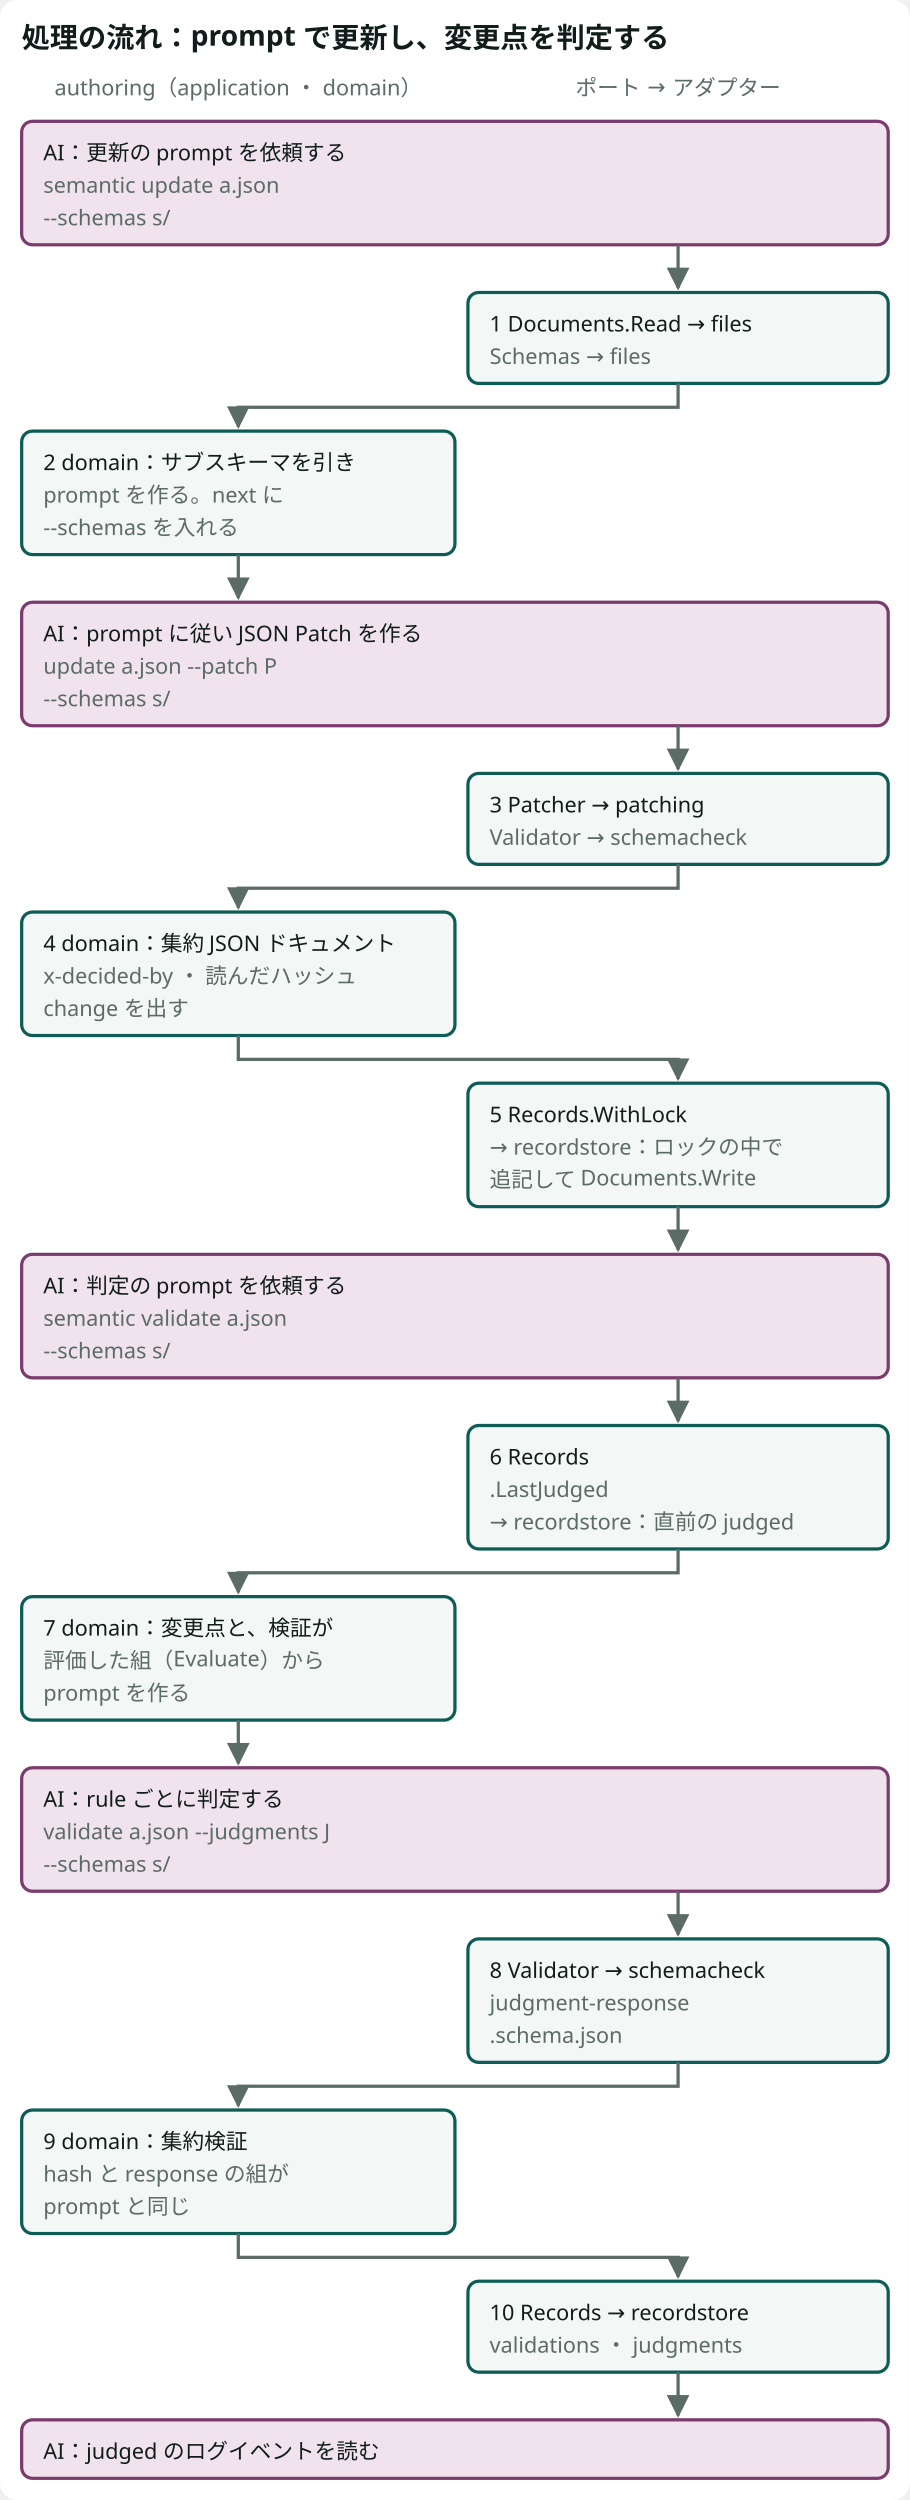
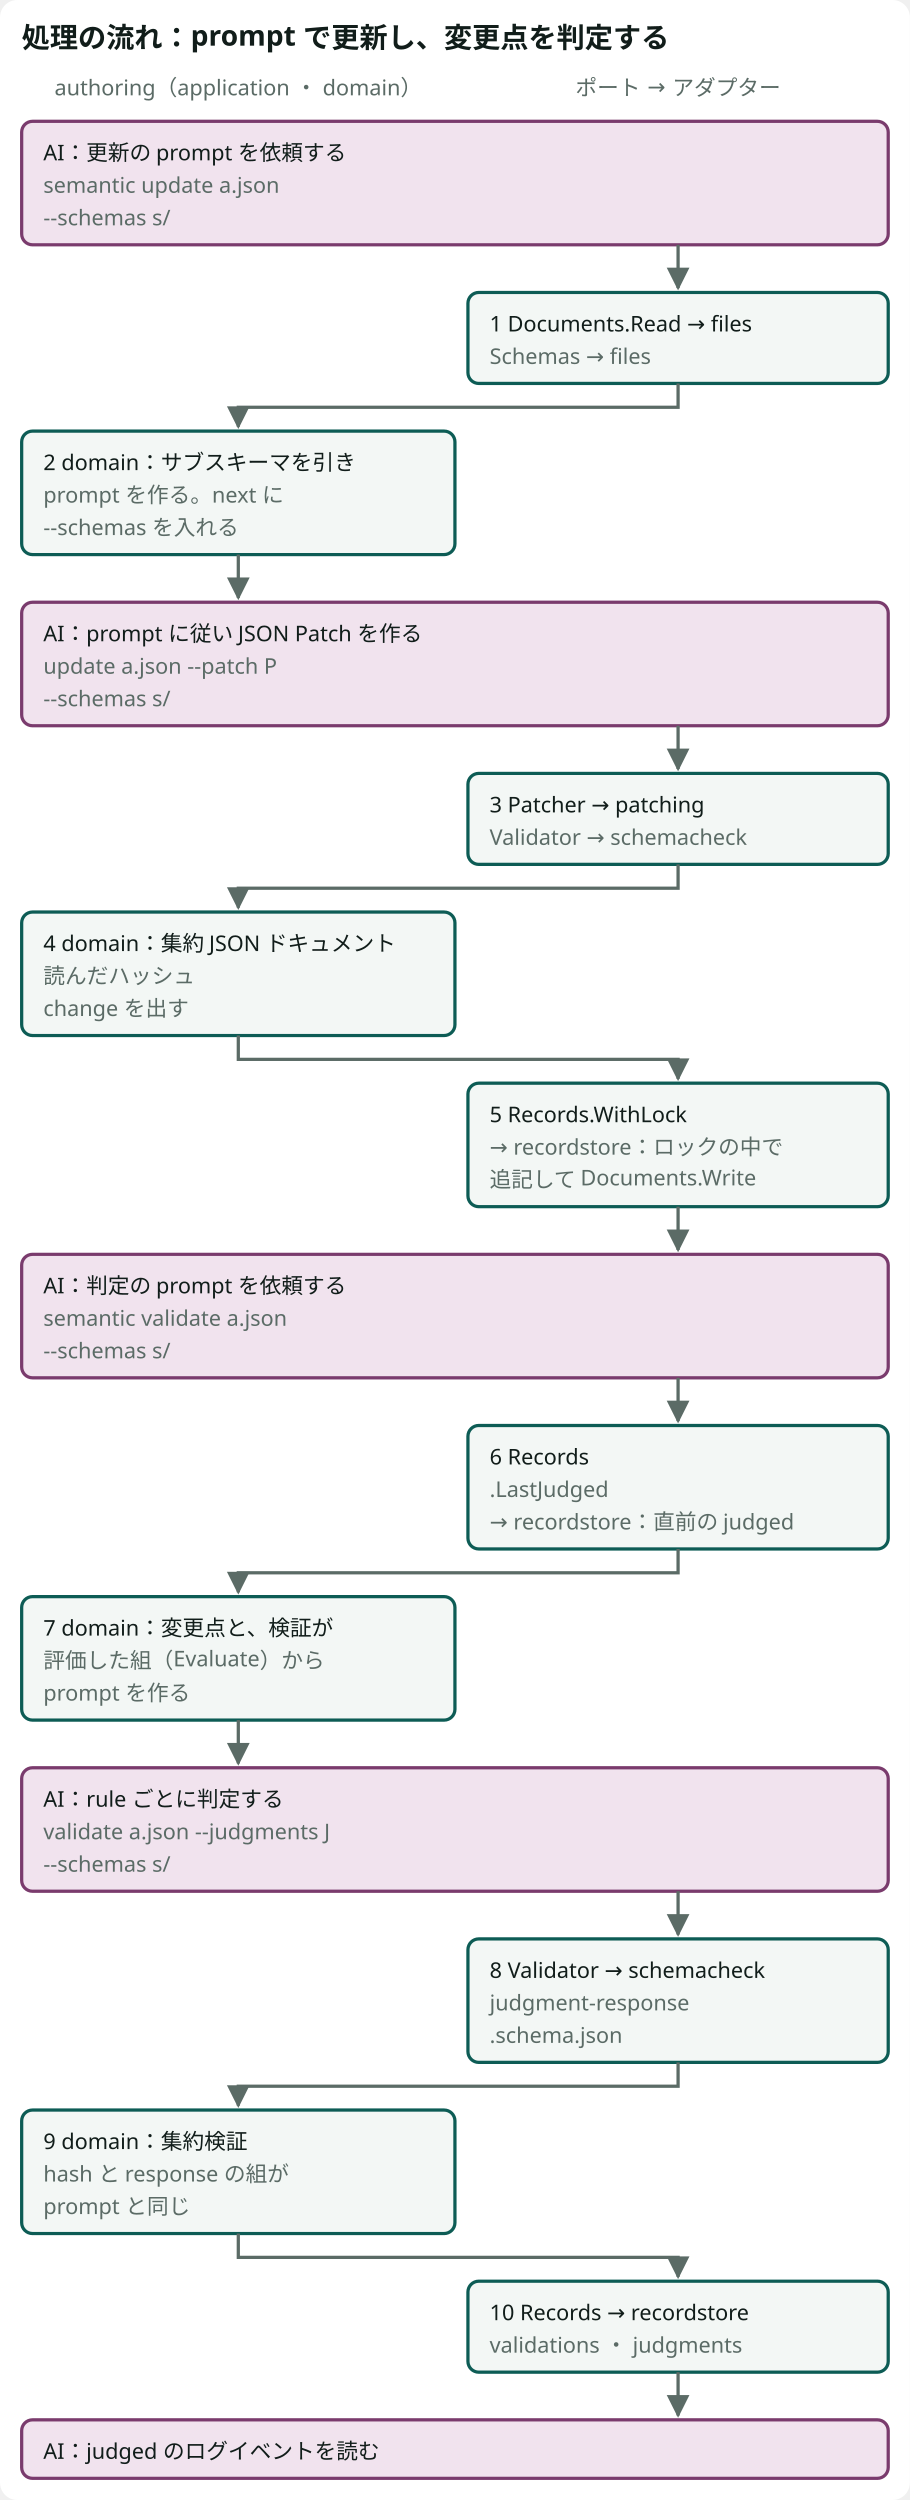
<svg viewBox="0 0 420 1154" role="img" aria-label="semantic update で prompt を受け取り、AI が JSON Patch を作って update --patch で書く。semantic validate は直前の意味的な検証と比べた変更点の rule だけで prompt を返し、AI が response を validate --judgments で渡すと、検証してから操作の記録に追記する" class="dsvg">
-   <style data-dsvg="dark">.dsvg .canvas{fill:var(--dsvg-area-fill,#FFFFFF)}.dsvg .title{fill:var(--dsvg-ink,#111D1A);font-size:13px;font-weight:700}.dsvg .note.small{fill:var(--dsvg-ink-soft,#5B6B66);font-size:10px}.dsvg .box.kind-1{fill:var(--dsvg-kind-1-bg,#F1E3EE);stroke:var(--dsvg-kind-1,#7A3B6D)}.dsvg .label.small{fill:var(--dsvg-ink,#111D1A);font-size:10px}.dsvg .box{fill:var(--dsvg-box-fill,#F3F7F5);stroke:var(--dsvg-accent,#0D5C55)}.dsvg .flow{stroke:var(--dsvg-ink-soft,#5B6B66)}.dsvg #dsvg-e2aa0805-arrow-5B6B66 path{fill:var(--dsvg-ink-soft,#5B6B66)}@media (prefers-color-scheme:dark){:root:not([data-theme="light"]) .dsvg,.dsvg:root:not([data-theme="light"]){--dsvg-area-fill:#22302D;--dsvg-ink:#E6EEEB;--dsvg-ink-soft:#9DADA8;--dsvg-kind-1-bg:#2E1F2B;--dsvg-kind-1:#D094C2;--dsvg-box-fill:#16211E;--dsvg-accent:#6CC9B8}}:root[data-theme="dark"] .dsvg{--dsvg-area-fill:#22302D;--dsvg-ink:#E6EEEB;--dsvg-ink-soft:#9DADA8;--dsvg-kind-1-bg:#2E1F2B;--dsvg-kind-1:#D094C2;--dsvg-box-fill:#16211E;--dsvg-accent:#6CC9B8}</style>
+   <style data-dsvg="dark">.dsvg .canvas{fill:var(--dsvg-area-fill,#FFFFFF)}.dsvg .title{fill:var(--dsvg-ink,#111D1A);font-size:13px;font-weight:700}.dsvg .note.small{fill:var(--dsvg-ink-soft,#5B6B66);font-size:10px}.dsvg .box.kind-1{fill:var(--dsvg-kind-1-bg,#F1E3EE);stroke:var(--dsvg-kind-1,#7A3B6D)}.dsvg .label.small{fill:var(--dsvg-ink,#111D1A);font-size:10px}.dsvg .box{fill:var(--dsvg-box-fill,#F3F7F5);stroke:var(--dsvg-accent,#0D5C55)}.dsvg .flow{stroke:var(--dsvg-ink-soft,#5B6B66)}.dsvg #dsvg-c6cdfbf6-arrow-5B6B66 path{fill:var(--dsvg-ink-soft,#5B6B66)}@media (prefers-color-scheme:dark){:root:not([data-theme="light"]) .dsvg,.dsvg:root:not([data-theme="light"]){--dsvg-area-fill:#22302D;--dsvg-ink:#E6EEEB;--dsvg-ink-soft:#9DADA8;--dsvg-kind-1-bg:#2E1F2B;--dsvg-kind-1:#D094C2;--dsvg-box-fill:#16211E;--dsvg-accent:#6CC9B8}}:root[data-theme="dark"] .dsvg{--dsvg-area-fill:#22302D;--dsvg-ink:#E6EEEB;--dsvg-ink-soft:#9DADA8;--dsvg-kind-1-bg:#2E1F2B;--dsvg-kind-1:#D094C2;--dsvg-box-fill:#16211E;--dsvg-accent:#6CC9B8}</style>
  <defs data-dsvg="marker">
-     <marker id="dsvg-e2aa0805-arrow-5B6B66" viewBox="0 0 10 10" refX="9" refY="5" markerWidth="7" markerHeight="7" orient="auto-start-reverse">
+     <marker id="dsvg-c6cdfbf6-arrow-5B6B66" viewBox="0 0 10 10" refX="9" refY="5" markerWidth="7" markerHeight="7" orient="auto-start-reverse">
      <path d="M0,0 L10,5 L0,10 z" fill="#5B6B66" />
    </marker>
  </defs>
  <rect data-dsvg="canvas" class="canvas" x="0.0" y="0.0" width="420.0" height="1154.0" fill="#FFFFFF" rx="8" />
  <text class="title" x="10" y="22" font-family="Noto Sans JP, Hiragino Kaku Gothic ProN, sans-serif" font-size="13" font-weight="700" fill="#111D1A">処理の流れ：prompt で更新し、変更点を判定する</text>
  <text class="note small" x="110" y="44" text-anchor="middle" font-family="Noto Sans JP, Hiragino Kaku Gothic ProN, sans-serif" font-size="10" fill="#5B6B66">authoring（application ・ domain）</text>
  <text class="note small" x="313" y="44" text-anchor="middle" font-family="Noto Sans JP, Hiragino Kaku Gothic ProN, sans-serif" font-size="10" fill="#5B6B66">ポート → アダプター</text>
  <rect class="box kind-1" x="10" y="56" width="400" height="57" fill="#F1E3EE" stroke="#7A3B6D" stroke-width="1.5" rx="5" />
  <text class="label small" x="20" y="74" font-family="Noto Sans JP, Hiragino Kaku Gothic ProN, sans-serif" font-size="10" fill="#111D1A">AI：更新の prompt を依頼する</text>
  <text class="note small" x="20" y="89" font-family="Noto Sans JP, Hiragino Kaku Gothic ProN, sans-serif" font-size="10" fill="#5B6B66">semantic update a.json</text>
  <text class="note small" x="20" y="104" font-family="Noto Sans JP, Hiragino Kaku Gothic ProN, sans-serif" font-size="10" fill="#5B6B66">--schemas s/</text>
  <rect class="box" x="216" y="135" width="194" height="42" fill="#F3F7F5" stroke="#0D5C55" stroke-width="1.5" rx="5" />
  <text class="label small" x="226" y="153" font-family="Noto Sans JP, Hiragino Kaku Gothic ProN, sans-serif" font-size="10" fill="#111D1A">1 Documents.Read → files</text>
  <text class="note small" x="226" y="168" font-family="Noto Sans JP, Hiragino Kaku Gothic ProN, sans-serif" font-size="10" fill="#5B6B66">Schemas → files</text>
  <rect class="box" x="10" y="199" width="200" height="57" fill="#F3F7F5" stroke="#0D5C55" stroke-width="1.5" rx="5" />
  <text class="label small" x="20" y="217" font-family="Noto Sans JP, Hiragino Kaku Gothic ProN, sans-serif" font-size="10" fill="#111D1A">2 domain：サブスキーマを引き</text>
  <text class="note small" x="20" y="232" font-family="Noto Sans JP, Hiragino Kaku Gothic ProN, sans-serif" font-size="10" fill="#5B6B66">prompt を作る。next に</text>
  <text class="note small" x="20" y="247" font-family="Noto Sans JP, Hiragino Kaku Gothic ProN, sans-serif" font-size="10" fill="#5B6B66">--schemas を入れる</text>
  <rect class="box kind-1" x="10" y="278" width="400" height="57" fill="#F1E3EE" stroke="#7A3B6D" stroke-width="1.5" rx="5" />
  <text class="label small" x="20" y="296" font-family="Noto Sans JP, Hiragino Kaku Gothic ProN, sans-serif" font-size="10" fill="#111D1A">AI：prompt に従い JSON Patch を作る</text>
  <text class="note small" x="20" y="311" font-family="Noto Sans JP, Hiragino Kaku Gothic ProN, sans-serif" font-size="10" fill="#5B6B66">update a.json --patch P</text>
  <text class="note small" x="20" y="326" font-family="Noto Sans JP, Hiragino Kaku Gothic ProN, sans-serif" font-size="10" fill="#5B6B66">--schemas s/</text>
  <rect class="box" x="216" y="357" width="194" height="42" fill="#F3F7F5" stroke="#0D5C55" stroke-width="1.5" rx="5" />
  <text class="label small" x="226" y="375" font-family="Noto Sans JP, Hiragino Kaku Gothic ProN, sans-serif" font-size="10" fill="#111D1A">3 Patcher → patching</text>
  <text class="note small" x="226" y="390" font-family="Noto Sans JP, Hiragino Kaku Gothic ProN, sans-serif" font-size="10" fill="#5B6B66">Validator → schemacheck</text>
  <rect class="box" x="10" y="421" width="200" height="57" fill="#F3F7F5" stroke="#0D5C55" stroke-width="1.5" rx="5" />
  <text class="label small" x="20" y="439" font-family="Noto Sans JP, Hiragino Kaku Gothic ProN, sans-serif" font-size="10" fill="#111D1A">4 domain：集約 JSON ドキュメント</text>
-   <text class="note small" x="20" y="454" font-family="Noto Sans JP, Hiragino Kaku Gothic ProN, sans-serif" font-size="10" fill="#5B6B66">x-decided-by ・ 読んだハッシュ</text>
+   <text class="note small" x="20" y="454" font-family="Noto Sans JP, Hiragino Kaku Gothic ProN, sans-serif" font-size="10" fill="#5B6B66">読んだハッシュ</text>
  <text class="note small" x="20" y="469" font-family="Noto Sans JP, Hiragino Kaku Gothic ProN, sans-serif" font-size="10" fill="#5B6B66">change を出す</text>
  <rect class="box" x="216" y="500" width="194" height="57" fill="#F3F7F5" stroke="#0D5C55" stroke-width="1.5" rx="5" />
  <text class="label small" x="226" y="518" font-family="Noto Sans JP, Hiragino Kaku Gothic ProN, sans-serif" font-size="10" fill="#111D1A">5 Records.WithLock</text>
  <text class="note small" x="226" y="533" font-family="Noto Sans JP, Hiragino Kaku Gothic ProN, sans-serif" font-size="10" fill="#5B6B66">→ recordstore：ロックの中で</text>
  <text class="note small" x="226" y="548" font-family="Noto Sans JP, Hiragino Kaku Gothic ProN, sans-serif" font-size="10" fill="#5B6B66">追記して Documents.Write</text>
  <rect class="box kind-1" x="10" y="579" width="400" height="57" fill="#F1E3EE" stroke="#7A3B6D" stroke-width="1.5" rx="5" />
  <text class="label small" x="20" y="597" font-family="Noto Sans JP, Hiragino Kaku Gothic ProN, sans-serif" font-size="10" fill="#111D1A">AI：判定の prompt を依頼する</text>
  <text class="note small" x="20" y="612" font-family="Noto Sans JP, Hiragino Kaku Gothic ProN, sans-serif" font-size="10" fill="#5B6B66">semantic validate a.json</text>
  <text class="note small" x="20" y="627" font-family="Noto Sans JP, Hiragino Kaku Gothic ProN, sans-serif" font-size="10" fill="#5B6B66">--schemas s/</text>
  <rect class="box" x="216" y="658" width="194" height="57" fill="#F3F7F5" stroke="#0D5C55" stroke-width="1.5" rx="5" />
  <text class="label small" x="226" y="676" font-family="Noto Sans JP, Hiragino Kaku Gothic ProN, sans-serif" font-size="10" fill="#111D1A">6 Records</text>
  <text class="note small" x="226" y="691" font-family="Noto Sans JP, Hiragino Kaku Gothic ProN, sans-serif" font-size="10" fill="#5B6B66">.LastJudged</text>
  <text class="note small" x="226" y="706" font-family="Noto Sans JP, Hiragino Kaku Gothic ProN, sans-serif" font-size="10" fill="#5B6B66">→ recordstore：直前の judged</text>
  <rect class="box" x="10" y="737" width="200" height="57" fill="#F3F7F5" stroke="#0D5C55" stroke-width="1.5" rx="5" />
  <text class="label small" x="20" y="755" font-family="Noto Sans JP, Hiragino Kaku Gothic ProN, sans-serif" font-size="10" fill="#111D1A">7 domain：変更点と、検証が</text>
  <text class="note small" x="20" y="770" font-family="Noto Sans JP, Hiragino Kaku Gothic ProN, sans-serif" font-size="10" fill="#5B6B66">評価した組（Evaluate）から</text>
  <text class="note small" x="20" y="785" font-family="Noto Sans JP, Hiragino Kaku Gothic ProN, sans-serif" font-size="10" fill="#5B6B66">prompt を作る</text>
  <rect class="box kind-1" x="10" y="816" width="400" height="57" fill="#F1E3EE" stroke="#7A3B6D" stroke-width="1.5" rx="5" />
  <text class="label small" x="20" y="834" font-family="Noto Sans JP, Hiragino Kaku Gothic ProN, sans-serif" font-size="10" fill="#111D1A">AI：rule ごとに判定する</text>
  <text class="note small" x="20" y="849" font-family="Noto Sans JP, Hiragino Kaku Gothic ProN, sans-serif" font-size="10" fill="#5B6B66">validate a.json --judgments J</text>
  <text class="note small" x="20" y="864" font-family="Noto Sans JP, Hiragino Kaku Gothic ProN, sans-serif" font-size="10" fill="#5B6B66">--schemas s/</text>
  <rect class="box" x="216" y="895" width="194" height="57" fill="#F3F7F5" stroke="#0D5C55" stroke-width="1.5" rx="5" />
  <text class="label small" x="226" y="913" font-family="Noto Sans JP, Hiragino Kaku Gothic ProN, sans-serif" font-size="10" fill="#111D1A">8 Validator → schemacheck</text>
  <text class="note small" x="226" y="928" font-family="Noto Sans JP, Hiragino Kaku Gothic ProN, sans-serif" font-size="10" fill="#5B6B66">judgment-response</text>
  <text class="note small" x="226" y="943" font-family="Noto Sans JP, Hiragino Kaku Gothic ProN, sans-serif" font-size="10" fill="#5B6B66">.schema.json</text>
  <rect class="box" x="10" y="974" width="200" height="57" fill="#F3F7F5" stroke="#0D5C55" stroke-width="1.5" rx="5" />
  <text class="label small" x="20" y="992" font-family="Noto Sans JP, Hiragino Kaku Gothic ProN, sans-serif" font-size="10" fill="#111D1A">9 domain：集約検証</text>
  <text class="note small" x="20" y="1007" font-family="Noto Sans JP, Hiragino Kaku Gothic ProN, sans-serif" font-size="10" fill="#5B6B66">hash と response の組が</text>
  <text class="note small" x="20" y="1022" font-family="Noto Sans JP, Hiragino Kaku Gothic ProN, sans-serif" font-size="10" fill="#5B6B66">prompt と同じ</text>
  <rect class="box" x="216" y="1053" width="194" height="42" fill="#F3F7F5" stroke="#0D5C55" stroke-width="1.5" rx="5" />
  <text class="label small" x="226" y="1071" font-family="Noto Sans JP, Hiragino Kaku Gothic ProN, sans-serif" font-size="10" fill="#111D1A">10 Records → recordstore</text>
  <text class="note small" x="226" y="1086" font-family="Noto Sans JP, Hiragino Kaku Gothic ProN, sans-serif" font-size="10" fill="#5B6B66">validations ・ judgments</text>
  <rect class="box kind-1" x="10" y="1117" width="400" height="27" fill="#F1E3EE" stroke="#7A3B6D" stroke-width="1.5" rx="5" />
  <text class="label small" x="20" y="1135" font-family="Noto Sans JP, Hiragino Kaku Gothic ProN, sans-serif" font-size="10" fill="#111D1A">AI：judged のログイベントを読む</text>
-   <path class="flow" d="M313,113 V133" fill="none" stroke="#5B6B66" stroke-width="1.5" marker-end="url(#dsvg-e2aa0805-arrow-5B6B66)" />
-   <path class="flow" d="M313,177 V188 H110 V197" fill="none" stroke="#5B6B66" stroke-width="1.5" marker-end="url(#dsvg-e2aa0805-arrow-5B6B66)" />
-   <path class="flow" d="M110,256 V276" fill="none" stroke="#5B6B66" stroke-width="1.5" marker-end="url(#dsvg-e2aa0805-arrow-5B6B66)" />
-   <path class="flow" d="M313,335 V355" fill="none" stroke="#5B6B66" stroke-width="1.5" marker-end="url(#dsvg-e2aa0805-arrow-5B6B66)" />
-   <path class="flow" d="M313,399 V410 H110 V419" fill="none" stroke="#5B6B66" stroke-width="1.5" marker-end="url(#dsvg-e2aa0805-arrow-5B6B66)" />
-   <path class="flow" d="M110,478 V489 H313 V498" fill="none" stroke="#5B6B66" stroke-width="1.5" marker-end="url(#dsvg-e2aa0805-arrow-5B6B66)" />
-   <path class="flow" d="M313,557 V577" fill="none" stroke="#5B6B66" stroke-width="1.5" marker-end="url(#dsvg-e2aa0805-arrow-5B6B66)" />
-   <path class="flow" d="M313,636 V656" fill="none" stroke="#5B6B66" stroke-width="1.5" marker-end="url(#dsvg-e2aa0805-arrow-5B6B66)" />
-   <path class="flow" d="M313,715 V726 H110 V735" fill="none" stroke="#5B6B66" stroke-width="1.5" marker-end="url(#dsvg-e2aa0805-arrow-5B6B66)" />
-   <path class="flow" d="M110,794 V814" fill="none" stroke="#5B6B66" stroke-width="1.5" marker-end="url(#dsvg-e2aa0805-arrow-5B6B66)" />
-   <path class="flow" d="M313,873 V893" fill="none" stroke="#5B6B66" stroke-width="1.5" marker-end="url(#dsvg-e2aa0805-arrow-5B6B66)" />
-   <path class="flow" d="M313,952 V963 H110 V972" fill="none" stroke="#5B6B66" stroke-width="1.5" marker-end="url(#dsvg-e2aa0805-arrow-5B6B66)" />
-   <path class="flow" d="M110,1031 V1042 H313 V1051" fill="none" stroke="#5B6B66" stroke-width="1.5" marker-end="url(#dsvg-e2aa0805-arrow-5B6B66)" />
-   <path class="flow" d="M313,1095 V1115" fill="none" stroke="#5B6B66" stroke-width="1.5" marker-end="url(#dsvg-e2aa0805-arrow-5B6B66)" />
+   <path class="flow" d="M313,113 V133" fill="none" stroke="#5B6B66" stroke-width="1.5" marker-end="url(#dsvg-c6cdfbf6-arrow-5B6B66)" />
+   <path class="flow" d="M313,177 V188 H110 V197" fill="none" stroke="#5B6B66" stroke-width="1.5" marker-end="url(#dsvg-c6cdfbf6-arrow-5B6B66)" />
+   <path class="flow" d="M110,256 V276" fill="none" stroke="#5B6B66" stroke-width="1.5" marker-end="url(#dsvg-c6cdfbf6-arrow-5B6B66)" />
+   <path class="flow" d="M313,335 V355" fill="none" stroke="#5B6B66" stroke-width="1.5" marker-end="url(#dsvg-c6cdfbf6-arrow-5B6B66)" />
+   <path class="flow" d="M313,399 V410 H110 V419" fill="none" stroke="#5B6B66" stroke-width="1.5" marker-end="url(#dsvg-c6cdfbf6-arrow-5B6B66)" />
+   <path class="flow" d="M110,478 V489 H313 V498" fill="none" stroke="#5B6B66" stroke-width="1.5" marker-end="url(#dsvg-c6cdfbf6-arrow-5B6B66)" />
+   <path class="flow" d="M313,557 V577" fill="none" stroke="#5B6B66" stroke-width="1.5" marker-end="url(#dsvg-c6cdfbf6-arrow-5B6B66)" />
+   <path class="flow" d="M313,636 V656" fill="none" stroke="#5B6B66" stroke-width="1.5" marker-end="url(#dsvg-c6cdfbf6-arrow-5B6B66)" />
+   <path class="flow" d="M313,715 V726 H110 V735" fill="none" stroke="#5B6B66" stroke-width="1.5" marker-end="url(#dsvg-c6cdfbf6-arrow-5B6B66)" />
+   <path class="flow" d="M110,794 V814" fill="none" stroke="#5B6B66" stroke-width="1.5" marker-end="url(#dsvg-c6cdfbf6-arrow-5B6B66)" />
+   <path class="flow" d="M313,873 V893" fill="none" stroke="#5B6B66" stroke-width="1.5" marker-end="url(#dsvg-c6cdfbf6-arrow-5B6B66)" />
+   <path class="flow" d="M313,952 V963 H110 V972" fill="none" stroke="#5B6B66" stroke-width="1.5" marker-end="url(#dsvg-c6cdfbf6-arrow-5B6B66)" />
+   <path class="flow" d="M110,1031 V1042 H313 V1051" fill="none" stroke="#5B6B66" stroke-width="1.5" marker-end="url(#dsvg-c6cdfbf6-arrow-5B6B66)" />
+   <path class="flow" d="M313,1095 V1115" fill="none" stroke="#5B6B66" stroke-width="1.5" marker-end="url(#dsvg-c6cdfbf6-arrow-5B6B66)" />
</svg>
